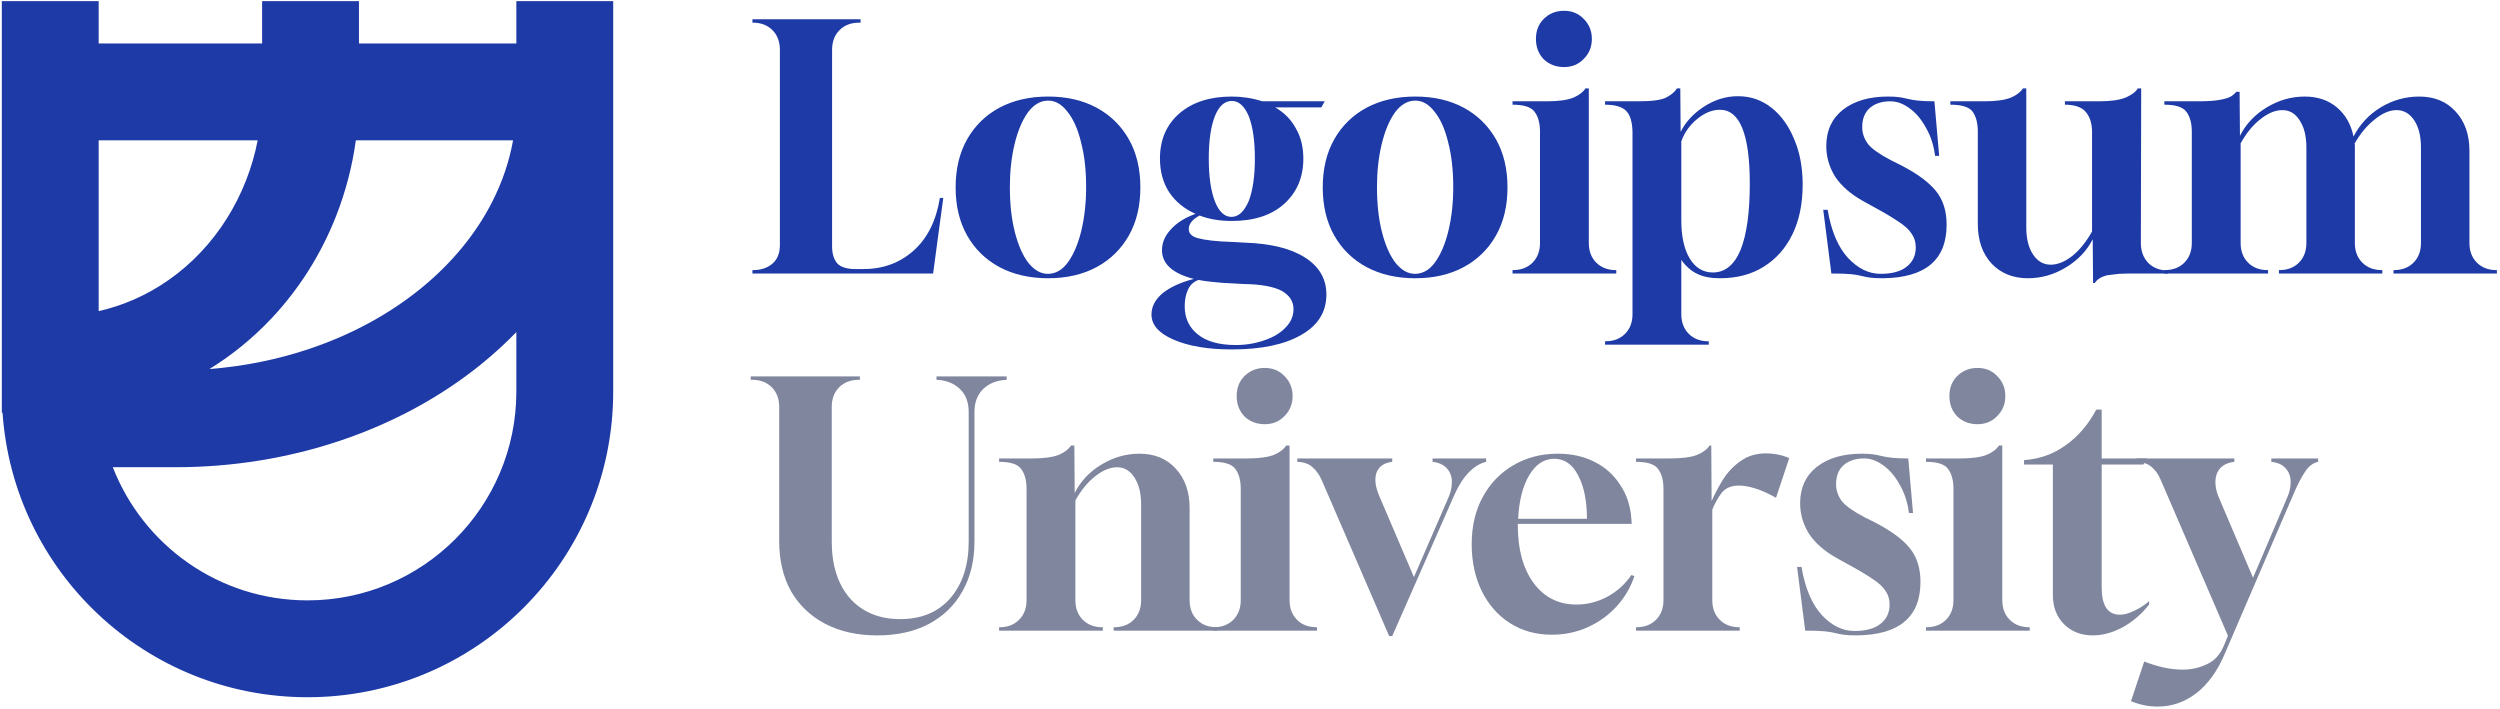
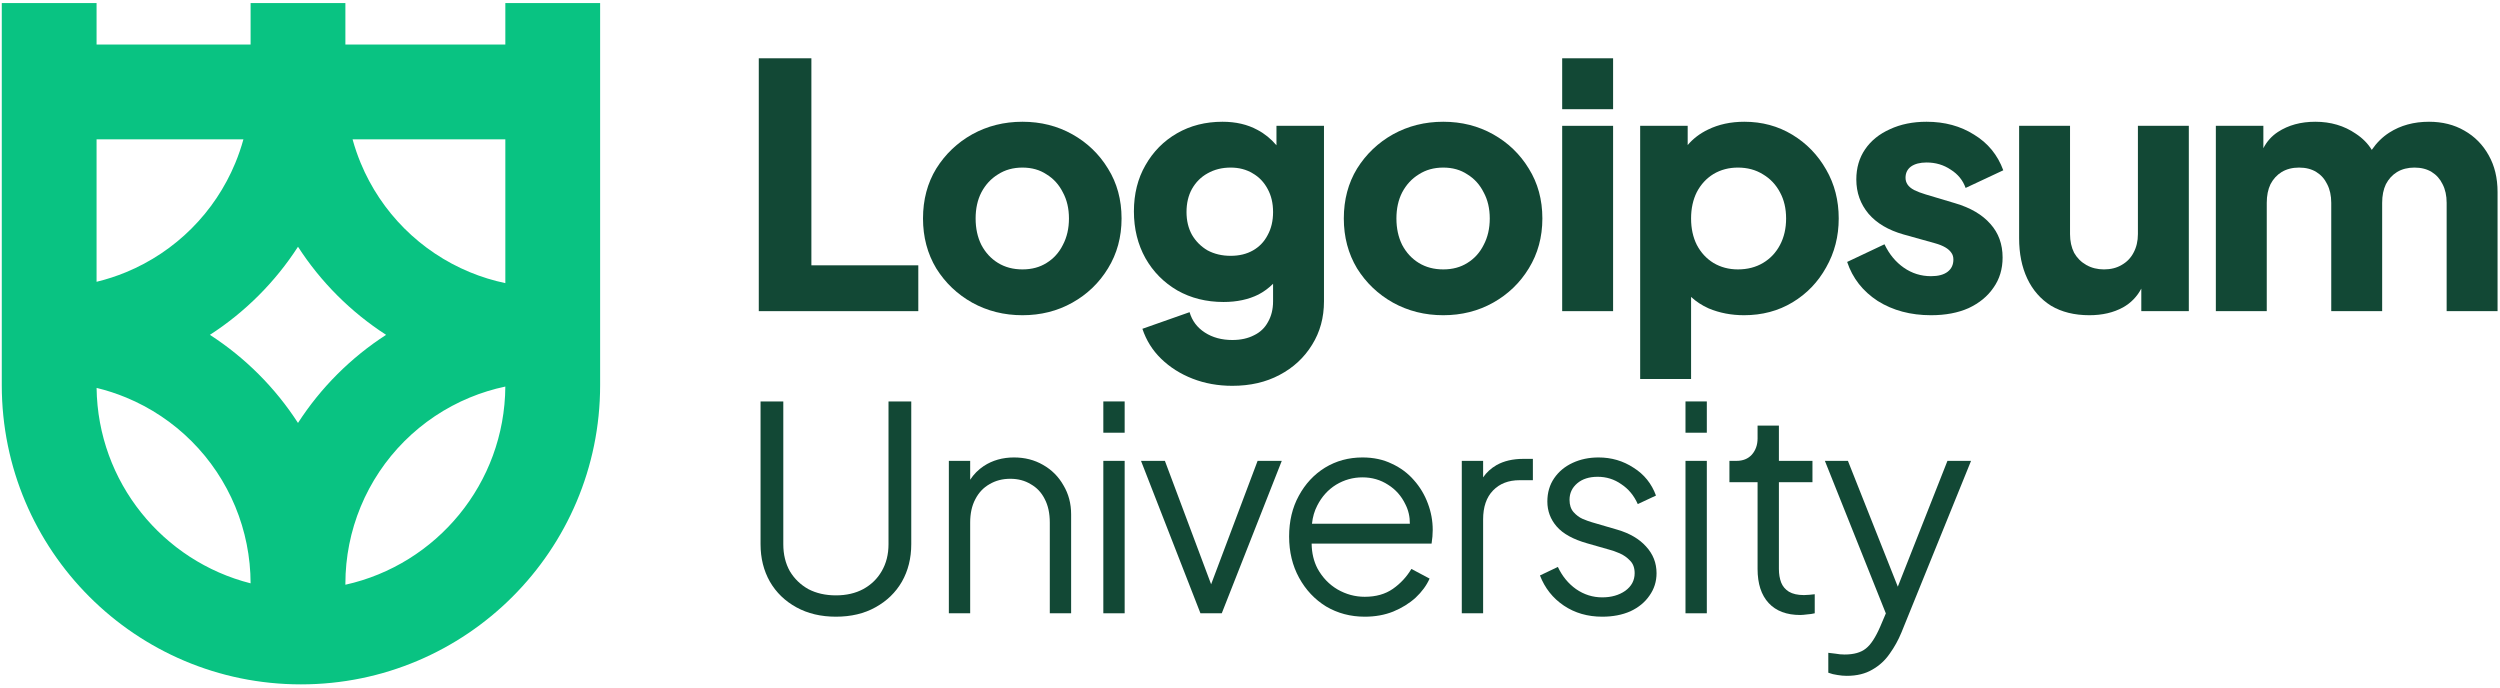
- <svg xmlns="http://www.w3.org/2000/svg" width="413" height="117" viewBox="0 0 413 117" fill="none">
-   <path d="M357.551 45.182V44.622H357.607C358.951 44.622 360.034 44.211 360.855 43.39C361.676 42.568 362.087 41.486 362.087 40.142V21.774C362.087 20.355 361.788 19.254 361.191 18.47C360.631 17.686 359.418 17.294 357.551 17.294V16.734H363.095C364.626 16.734 365.802 16.659 366.623 16.51C367.482 16.36 368.116 16.174 368.527 15.95C368.938 15.688 369.236 15.427 369.423 15.166H369.983L370.039 22.446C371.01 20.504 372.484 18.936 374.463 17.742C376.442 16.547 378.532 15.95 380.735 15.95C382.863 15.95 384.636 16.547 386.055 17.742C387.474 18.936 388.388 20.542 388.799 22.558C389.844 20.542 391.337 18.936 393.279 17.742C395.258 16.547 397.385 15.95 399.663 15.95C402.164 15.95 404.161 16.771 405.655 18.414C407.186 20.056 407.951 22.222 407.951 24.91V40.142C407.951 41.486 408.362 42.568 409.183 43.39C410.004 44.211 411.087 44.622 412.431 44.622H412.487V45.182H395.407V44.622H395.463C396.807 44.622 397.89 44.211 398.711 43.39C399.532 42.568 399.943 41.486 399.943 40.142V24.35C399.943 22.483 399.57 20.99 398.823 19.87C398.076 18.75 397.106 18.19 395.911 18.19C394.754 18.19 393.54 18.712 392.271 19.758C391.001 20.766 389.9 22.091 388.967 23.734C389.004 23.808 389.023 23.902 389.023 24.014C389.023 24.126 389.023 24.219 389.023 24.294V40.142C389.023 41.486 389.434 42.568 390.255 43.39C391.076 44.211 392.159 44.622 393.503 44.622H393.559V45.182H376.479V44.622H376.535C377.879 44.622 378.962 44.211 379.783 43.39C380.604 42.568 381.015 41.486 381.015 40.142V24.35C381.015 22.483 380.642 20.99 379.895 19.87C379.186 18.75 378.234 18.19 377.039 18.19C375.882 18.19 374.668 18.694 373.399 19.702C372.167 20.672 371.084 21.998 370.151 23.678V40.142C370.151 41.486 370.562 42.568 371.383 43.39C372.204 44.211 373.287 44.622 374.631 44.622H374.687V45.182H357.551Z" fill="#1D3AA7" />
-   <path d="M345.774 46.75L345.718 39.526C344.747 41.43 343.272 42.979 341.294 44.174C339.315 45.368 337.224 45.966 335.022 45.966C332.52 45.966 330.504 45.144 328.974 43.502C327.48 41.859 326.734 39.694 326.734 37.006V21.774C326.734 20.355 326.454 19.254 325.894 18.47C325.334 17.686 324.102 17.294 322.198 17.294V16.734H327.854C329.758 16.734 331.214 16.528 332.222 16.118C333.155 15.707 333.808 15.203 334.182 14.606H334.742V37.566C334.742 39.432 335.115 40.926 335.862 42.046C336.608 43.166 337.579 43.726 338.774 43.726C339.931 43.726 341.126 43.24 342.358 42.27C343.59 41.262 344.672 39.918 345.606 38.238V21.774C345.606 20.43 345.27 19.347 344.598 18.526C343.926 17.704 342.768 17.294 341.126 17.294V16.734H346.782C348.686 16.734 350.142 16.528 351.15 16.118C352.12 15.707 352.792 15.203 353.166 14.606H353.726L353.67 40.142C353.67 41.486 354.08 42.587 354.902 43.446C355.723 44.267 356.806 44.678 358.15 44.678V45.182H352.606C351.635 45.182 350.776 45.2 350.03 45.238C349.283 45.312 348.667 45.387 348.182 45.462C347.174 45.686 346.464 46.115 346.054 46.75H345.774Z" fill="#1D3AA7" />
-   <path d="M311.053 45.966C310.082 45.966 309.354 45.928 308.869 45.854C308.384 45.779 307.917 45.686 307.469 45.574C307.058 45.462 306.498 45.368 305.789 45.294C305.08 45.219 303.997 45.182 302.541 45.182L301.197 34.654H301.925C302.522 38.163 303.642 40.814 305.285 42.606C306.928 44.36 308.72 45.238 310.661 45.238C312.565 45.238 314.002 44.846 314.973 44.062C315.981 43.278 316.485 42.214 316.485 40.87C316.485 40.011 316.261 39.264 315.813 38.63C315.402 37.958 314.674 37.286 313.629 36.614C312.584 35.904 311.165 35.064 309.373 34.094L307.749 33.198C305.696 32.04 304.165 30.696 303.157 29.166C302.186 27.598 301.701 25.918 301.701 24.126C301.701 21.587 302.616 19.59 304.445 18.134C306.312 16.678 308.794 15.95 311.893 15.95C312.677 15.95 313.312 15.987 313.797 16.062C314.282 16.136 314.749 16.23 315.197 16.342C315.645 16.454 316.205 16.547 316.877 16.622C317.549 16.696 318.445 16.734 319.565 16.734L320.349 25.75H319.677C319.453 23.995 318.949 22.446 318.165 21.102C317.418 19.72 316.522 18.656 315.477 17.91C314.432 17.126 313.368 16.734 312.285 16.734C310.866 16.734 309.728 17.107 308.869 17.854C308.048 18.6 307.637 19.646 307.637 20.99C307.637 21.998 307.954 22.931 308.589 23.79C309.261 24.611 310.53 25.507 312.397 26.478L314.077 27.318C316.69 28.662 318.594 30.062 319.789 31.518C320.984 32.974 321.581 34.84 321.581 37.118C321.581 42.942 318.072 45.891 311.053 45.966Z" fill="#1D3AA7" />
-   <path d="M265.153 56.942V56.382H265.209C266.553 56.382 267.636 55.971 268.457 55.15C269.279 54.328 269.689 53.246 269.689 51.902V21.774C269.652 20.131 269.297 18.974 268.625 18.302C267.953 17.63 266.796 17.294 265.153 17.294V16.734H270.697C272.9 16.734 274.412 16.528 275.233 16.118C276.055 15.707 276.652 15.203 277.025 14.606H277.585L277.641 21.774C278.5 20.094 279.807 18.694 281.561 17.574C283.316 16.454 285.164 15.894 287.105 15.894C289.196 15.894 291.044 16.528 292.649 17.798C294.255 19.067 295.505 20.803 296.401 23.006C297.335 25.171 297.801 27.672 297.801 30.51C297.801 33.646 297.241 36.371 296.121 38.686C295.001 41 293.415 42.792 291.361 44.062C289.345 45.331 286.937 45.966 284.137 45.966C282.607 45.966 281.356 45.723 280.385 45.238C279.415 44.79 278.537 44.024 277.753 42.942V51.902C277.753 53.246 278.164 54.328 278.985 55.15C279.807 55.971 280.889 56.382 282.233 56.382H282.289V56.942H265.153ZM282.961 45.014C284.977 45.014 286.508 43.763 287.553 41.262C288.561 38.723 289.065 35.083 289.065 30.342C289.065 22.203 287.423 18.134 284.137 18.134C282.868 18.134 281.617 18.638 280.385 19.646C279.153 20.654 278.276 21.886 277.753 23.342V36.39C277.753 39.078 278.22 41.187 279.153 42.718C280.087 44.248 281.356 45.014 282.961 45.014Z" fill="#1D3AA7" />
-   <path d="M249.872 45.182V44.622H249.928C251.272 44.622 252.355 44.211 253.176 43.39C253.998 42.568 254.408 41.486 254.408 40.142V21.774C254.408 20.355 254.11 19.254 253.512 18.47C252.952 17.686 251.739 17.294 249.872 17.294V16.734H255.584C257.488 16.734 258.944 16.528 259.952 16.118C260.886 15.707 261.539 15.203 261.912 14.606H262.472V40.142C262.472 41.486 262.883 42.568 263.704 43.39C264.526 44.211 265.608 44.622 266.952 44.622H267.008V45.182H249.872ZM258.384 11.078C257.04 11.078 255.92 10.648 255.024 9.79C254.166 8.894 253.736 7.774 253.736 6.43C253.736 5.086 254.166 3.984 255.024 3.126C255.92 2.23 257.04 1.782 258.384 1.782C259.691 1.782 260.774 2.23 261.632 3.126C262.528 4.022 262.976 5.123 262.976 6.43C262.976 7.736 262.528 8.838 261.632 9.734C260.774 10.63 259.691 11.078 258.384 11.078Z" fill="#1D3AA7" />
-   <path d="M233.805 45.966C230.744 45.966 228.056 45.35 225.741 44.118C223.464 42.886 221.691 41.15 220.421 38.91C219.152 36.67 218.517 34.019 218.517 30.958C218.517 27.896 219.152 25.246 220.421 23.006C221.691 20.766 223.464 19.03 225.741 17.798C228.056 16.566 230.744 15.95 233.805 15.95C236.867 15.95 239.536 16.566 241.813 17.798C244.091 19.03 245.864 20.766 247.133 23.006C248.403 25.246 249.037 27.896 249.037 30.958C249.037 34.019 248.403 36.67 247.133 38.91C245.864 41.15 244.091 42.886 241.813 44.118C239.536 45.35 236.867 45.966 233.805 45.966ZM233.749 45.238C235.056 45.238 236.176 44.584 237.109 43.278C238.043 41.971 238.771 40.235 239.293 38.07C239.816 35.867 240.077 33.478 240.077 30.902C240.077 28.102 239.797 25.638 239.237 23.51C238.715 21.344 237.968 19.664 236.997 18.47C236.064 17.238 235 16.622 233.805 16.622C232.536 16.622 231.416 17.275 230.445 18.582C229.512 19.888 228.784 21.624 228.261 23.79C227.739 25.955 227.477 28.326 227.477 30.902C227.477 33.739 227.757 36.24 228.317 38.406C228.877 40.571 229.624 42.251 230.557 43.446C231.528 44.64 232.592 45.238 233.749 45.238Z" fill="#1D3AA7" />
-   <path d="M203.496 57.726C199.539 57.726 196.328 57.184 193.864 56.102C191.437 55.056 190.224 53.675 190.224 51.958C190.224 50.651 190.84 49.475 192.072 48.43C193.341 47.422 195.059 46.638 197.224 46.078C193.715 45.182 191.96 43.595 191.96 41.318C191.96 40.086 192.445 38.947 193.416 37.902C194.387 36.819 195.749 35.96 197.504 35.326C195.637 34.504 194.181 33.31 193.136 31.742C192.128 30.174 191.624 28.326 191.624 26.198C191.624 23.099 192.688 20.616 194.816 18.75C196.981 16.883 199.875 15.95 203.496 15.95C205.213 15.95 206.893 16.211 208.536 16.734H218.84L218.28 17.742H210.664C212.157 18.6 213.296 19.758 214.08 21.214C214.901 22.632 215.312 24.294 215.312 26.198C215.312 29.296 214.248 31.798 212.12 33.702C210.029 35.568 207.155 36.502 203.496 36.502C201.48 36.502 199.707 36.203 198.176 35.606C196.981 36.24 196.384 36.987 196.384 37.846C196.384 38.592 196.907 39.096 197.952 39.358C198.475 39.507 199.221 39.638 200.192 39.75C201.163 39.862 202.339 39.936 203.72 39.974L205.68 40.086C209.973 40.235 213.277 41.056 215.592 42.55C217.944 44.043 219.12 46.078 219.12 48.654C219.12 51.528 217.739 53.75 214.976 55.318C212.213 56.923 208.387 57.726 203.496 57.726ZM203.44 35.83C204.597 35.83 205.549 34.952 206.296 33.198C206.968 31.443 207.304 29.11 207.304 26.198C207.304 23.248 206.968 20.915 206.296 19.198C205.587 17.518 204.653 16.678 203.496 16.678C202.301 16.678 201.368 17.518 200.696 19.198C200.024 20.915 199.688 23.248 199.688 26.198C199.688 29.147 200.024 31.499 200.696 33.254C201.368 34.971 202.283 35.83 203.44 35.83ZM204.112 56.998C205.829 56.998 207.416 56.736 208.872 56.214C210.328 55.728 211.485 55.038 212.344 54.142C213.24 53.246 213.688 52.219 213.688 51.062C213.688 49.792 213.035 48.784 211.728 48.038C210.347 47.328 208.237 46.955 205.4 46.918L203.44 46.806C202.357 46.768 201.349 46.694 200.416 46.582C199.52 46.507 198.717 46.395 198.008 46.246C197.224 46.507 196.645 47.03 196.272 47.814C195.899 48.598 195.712 49.531 195.712 50.614C195.712 52.555 196.44 54.104 197.896 55.262C199.352 56.419 201.424 56.998 204.112 56.998Z" fill="#1D3AA7" />
-   <path d="M173.157 45.966C170.096 45.966 167.408 45.35 165.093 44.118C162.816 42.886 161.042 41.15 159.773 38.91C158.504 36.67 157.869 34.019 157.869 30.958C157.869 27.896 158.504 25.246 159.773 23.006C161.042 20.766 162.816 19.03 165.093 17.798C167.408 16.566 170.096 15.95 173.157 15.95C176.218 15.95 178.888 16.566 181.165 17.798C183.442 19.03 185.216 20.766 186.485 23.006C187.754 25.246 188.389 27.896 188.389 30.958C188.389 34.019 187.754 36.67 186.485 38.91C185.216 41.15 183.442 42.886 181.165 44.118C178.888 45.35 176.218 45.966 173.157 45.966ZM173.101 45.238C174.408 45.238 175.528 44.584 176.461 43.278C177.394 41.971 178.122 40.235 178.645 38.07C179.168 35.867 179.429 33.478 179.429 30.902C179.429 28.102 179.149 25.638 178.589 23.51C178.066 21.344 177.32 19.664 176.349 18.47C175.416 17.238 174.352 16.622 173.157 16.622C171.888 16.622 170.768 17.275 169.797 18.582C168.864 19.888 168.136 21.624 167.613 23.79C167.09 25.955 166.829 28.326 166.829 30.902C166.829 33.739 167.109 36.24 167.669 38.406C168.229 40.571 168.976 42.251 169.909 43.446C170.88 44.64 171.944 45.238 173.101 45.238Z" fill="#1D3AA7" />
-   <path d="M124.301 45.182V44.622H124.357C125.701 44.622 126.783 44.267 127.605 43.558C128.426 42.848 128.837 41.822 128.837 40.478V8.222C128.837 6.878 128.426 5.795 127.605 4.974C126.783 4.152 125.701 3.742 124.357 3.742H124.301V3.182H142.165V3.742H141.941C140.597 3.742 139.514 4.152 138.693 4.974C137.871 5.795 137.461 6.878 137.461 8.222V40.702C137.461 41.896 137.741 42.83 138.301 43.502C138.898 44.136 139.925 44.454 141.381 44.454H142.557C145.879 44.454 148.679 43.427 150.957 41.374C153.234 39.32 154.671 36.427 155.269 32.694H155.829L154.149 45.182H124.301Z" fill="#1D3AA7" />
-   <path d="M356.465 116.726C354.934 116.726 353.46 116.427 352.041 115.83L354.225 109.278C355.158 109.651 356.166 109.968 357.249 110.23C358.369 110.491 359.489 110.622 360.609 110.622C362.028 110.622 363.353 110.323 364.585 109.726C365.854 109.166 366.806 108.102 367.441 106.534L368.057 105.022L356.969 79.318C356.596 78.422 356.11 77.712 355.513 77.19C354.878 76.63 354.02 76.331 352.937 76.294V75.734H369.121V76.294C368.113 76.406 367.329 76.76 366.769 77.358C366.246 77.955 365.985 78.72 365.985 79.654C365.985 80.475 366.172 81.315 366.545 82.174L372.201 95.446L377.857 82.174C378.23 81.315 378.417 80.475 378.417 79.654C378.417 78.72 378.137 77.955 377.577 77.358C377.054 76.76 376.27 76.406 375.225 76.294V75.734H382.953V76.294C382.094 76.48 381.366 77.04 380.769 77.974C380.172 78.87 379.537 80.102 378.865 81.67L367.441 108.214C366.246 110.976 364.697 113.086 362.793 114.542C360.889 115.998 358.78 116.726 356.465 116.726Z" fill="#7F869E" />
-   <path d="M345.742 104.966C343.8 104.966 342.214 104.35 340.982 103.118C339.75 101.886 339.134 100.28 339.134 98.302V76.742H334.374V76.014C336.95 75.827 339.246 75.006 341.262 73.55C343.315 72.094 344.995 70.134 346.302 67.67H347.198V75.734H354.646L354.086 76.742H347.198V97.07C347.198 100.056 348.206 101.55 350.222 101.55C350.894 101.55 351.659 101.344 352.518 100.934C353.414 100.523 354.254 99.982 355.038 99.31V99.87C353.806 101.438 352.35 102.688 350.67 103.622C348.99 104.518 347.347 104.966 345.742 104.966Z" fill="#7F869E" />
-   <path d="M318.177 104.182V103.622H318.233C319.577 103.622 320.66 103.211 321.481 102.39C322.302 101.568 322.713 100.486 322.713 99.142V80.774C322.713 79.355 322.414 78.254 321.817 77.47C321.257 76.686 320.044 76.294 318.177 76.294V75.734H323.889C325.793 75.734 327.249 75.528 328.257 75.118C329.19 74.707 329.844 74.203 330.217 73.606H330.777V99.142C330.777 100.486 331.188 101.568 332.009 102.39C332.83 103.211 333.913 103.622 335.257 103.622H335.313V104.182H318.177ZM326.689 70.078C325.345 70.078 324.225 69.648 323.329 68.79C322.47 67.894 322.041 66.774 322.041 65.43C322.041 64.086 322.47 62.984 323.329 62.126C324.225 61.23 325.345 60.782 326.689 60.782C327.996 60.782 329.078 61.23 329.937 62.126C330.833 63.022 331.281 64.123 331.281 65.43C331.281 66.736 330.833 67.838 329.937 68.734C329.078 69.63 327.996 70.078 326.689 70.078Z" fill="#7F869E" />
-   <path d="M306.733 104.966C305.762 104.966 305.034 104.928 304.549 104.854C304.063 104.779 303.597 104.686 303.149 104.574C302.738 104.462 302.178 104.368 301.469 104.294C300.759 104.219 299.677 104.182 298.221 104.182L296.877 93.654H297.605C298.202 97.163 299.322 99.814 300.965 101.606C302.607 103.36 304.399 104.238 306.341 104.238C308.245 104.238 309.682 103.846 310.653 103.062C311.661 102.278 312.165 101.214 312.165 99.87C312.165 99.011 311.941 98.264 311.493 97.63C311.082 96.958 310.354 96.286 309.309 95.614C308.263 94.904 306.845 94.064 305.053 93.094L303.429 92.198C301.375 91.04 299.845 89.696 298.837 88.166C297.866 86.598 297.381 84.918 297.381 83.126C297.381 80.587 298.295 78.59 300.125 77.134C301.991 75.678 304.474 74.95 307.573 74.95C308.357 74.95 308.991 74.987 309.477 75.062C309.962 75.136 310.429 75.23 310.877 75.342C311.325 75.454 311.885 75.547 312.557 75.622C313.229 75.696 314.125 75.734 315.245 75.734L316.029 84.75H315.357C315.133 82.995 314.629 81.446 313.845 80.102C313.098 78.72 312.202 77.656 311.157 76.91C310.111 76.126 309.047 75.734 307.965 75.734C306.546 75.734 305.407 76.107 304.549 76.854C303.727 77.6 303.317 78.646 303.317 79.99C303.317 80.998 303.634 81.931 304.269 82.79C304.941 83.611 306.21 84.507 308.077 85.478L309.757 86.318C312.37 87.662 314.274 89.062 315.469 90.518C316.663 91.974 317.261 93.84 317.261 96.118C317.261 101.942 313.751 104.891 306.733 104.966Z" fill="#7F869E" />
-   <path d="M270.27 104.182V103.622H270.326C271.67 103.622 272.752 103.211 273.574 102.39C274.395 101.568 274.806 100.486 274.806 99.142V80.774C274.806 79.355 274.507 78.254 273.91 77.47C273.35 76.686 272.136 76.294 270.27 76.294V75.734H275.814C277.792 75.734 279.286 75.547 280.294 75.174C281.302 74.763 282.011 74.24 282.422 73.606H282.702L282.758 82.79C283.243 81.67 283.859 80.494 284.606 79.262C285.39 78.03 286.36 77.003 287.518 76.182C288.712 75.323 290.131 74.894 291.774 74.894C292.334 74.894 292.931 74.95 293.566 75.062C294.2 75.174 294.872 75.379 295.582 75.678L293.398 82.23C292.054 81.483 290.878 80.96 289.87 80.662C288.899 80.363 288.04 80.214 287.294 80.214C286.024 80.214 285.072 80.606 284.438 81.39C283.84 82.174 283.318 83.107 282.87 84.19V99.142C282.87 100.486 283.28 101.568 284.102 102.39C284.923 103.211 286.006 103.622 287.35 103.622H287.406V104.182H270.27Z" fill="#7F869E" />
-   <path d="M256.341 104.854C253.765 104.854 251.469 104.219 249.453 102.95C247.475 101.68 245.925 99.926 244.805 97.686C243.685 95.408 243.125 92.814 243.125 89.902C243.125 86.915 243.741 84.302 244.973 82.062C246.205 79.822 247.885 78.086 250.013 76.854C252.179 75.584 254.624 74.95 257.349 74.95C259.627 74.95 261.643 75.398 263.397 76.294C265.189 77.19 266.608 78.459 267.653 80.102C268.736 81.707 269.352 83.574 269.501 85.702L269.557 86.542H250.741V86.822C250.741 90.779 251.619 93.952 253.373 96.342C255.128 98.694 257.48 99.87 260.429 99.87C262.221 99.87 263.92 99.44 265.525 98.582C267.168 97.686 268.493 96.491 269.501 94.998L270.005 95.166C269.371 97.07 268.381 98.75 267.037 100.206C265.693 101.662 264.107 102.8 262.277 103.622C260.448 104.443 258.469 104.854 256.341 104.854ZM250.797 85.702H262.165C262.165 82.752 261.68 80.363 260.709 78.534C259.776 76.704 258.451 75.79 256.733 75.79C255.091 75.79 253.728 76.686 252.645 78.478C251.563 80.27 250.947 82.678 250.797 85.702Z" fill="#7F869E" />
-   <path d="M229.492 105.078L218.348 79.318C217.975 78.459 217.471 77.75 216.836 77.19C216.239 76.63 215.399 76.331 214.316 76.294V75.734H229.996V76.294C228.689 76.443 227.831 77.022 227.42 78.03C227.047 79.038 227.177 80.307 227.812 81.838L233.58 95.334L239.292 82.174C239.665 81.315 239.852 80.475 239.852 79.654C239.852 78.72 239.572 77.955 239.012 77.358C238.452 76.76 237.668 76.406 236.66 76.294V75.734H245.508V76.294C244.537 76.518 243.604 77.078 242.708 77.974C241.812 78.87 241.009 80.102 240.3 81.67L229.996 105.078H229.492Z" fill="#7F869E" />
-   <path d="M200.435 104.182V103.622H200.491C201.835 103.622 202.918 103.211 203.739 102.39C204.56 101.568 204.971 100.486 204.971 99.142V80.774C204.971 79.355 204.672 78.254 204.075 77.47C203.515 76.686 202.302 76.294 200.435 76.294V75.734H206.147C208.051 75.734 209.507 75.528 210.515 75.118C211.448 74.707 212.102 74.203 212.475 73.606H213.035V99.142C213.035 100.486 213.446 101.568 214.267 102.39C215.088 103.211 216.171 103.622 217.515 103.622H217.571V104.182H200.435ZM208.947 70.078C207.603 70.078 206.483 69.648 205.587 68.79C204.728 67.894 204.299 66.774 204.299 65.43C204.299 64.086 204.728 62.984 205.587 62.126C206.483 61.23 207.603 60.782 208.947 60.782C210.254 60.782 211.336 61.23 212.195 62.126C213.091 63.022 213.539 64.123 213.539 65.43C213.539 66.736 213.091 67.838 212.195 68.734C211.336 69.63 210.254 70.078 208.947 70.078Z" fill="#7F869E" />
-   <path d="M165.051 104.182V103.622H165.107C166.451 103.622 167.533 103.211 168.355 102.39C169.176 101.568 169.587 100.486 169.587 99.142V80.774C169.587 79.355 169.288 78.254 168.691 77.47C168.131 76.686 166.917 76.294 165.051 76.294V75.734H170.595C172.499 75.734 173.955 75.528 174.963 75.118C175.896 74.707 176.549 74.203 176.923 73.606H177.483L177.539 81.446C178.509 79.504 179.984 77.936 181.963 76.742C183.941 75.547 186.032 74.95 188.235 74.95C190.736 74.95 192.733 75.771 194.227 77.414C195.757 79.056 196.523 81.222 196.523 83.91V99.142C196.523 100.486 196.933 101.568 197.755 102.39C198.576 103.211 199.659 103.622 201.003 103.622H201.059V104.182H183.979V103.622H184.035C185.379 103.622 186.461 103.211 187.283 102.39C188.104 101.568 188.515 100.486 188.515 99.142V83.35C188.515 81.483 188.141 79.99 187.395 78.87C186.685 77.75 185.733 77.19 184.539 77.19C183.381 77.19 182.168 77.694 180.899 78.702C179.667 79.672 178.584 80.998 177.651 82.678V99.142C177.651 100.486 178.061 101.568 178.883 102.39C179.704 103.211 180.787 103.622 182.131 103.622H182.187V104.182H165.051Z" fill="#7F869E" />
-   <path d="M144.909 104.966C141.623 104.966 138.767 104.331 136.341 103.062C133.914 101.792 132.029 100 130.685 97.686C129.378 95.334 128.725 92.59 128.725 89.454V67.222C128.725 65.878 128.314 64.795 127.493 63.974C126.671 63.152 125.589 62.742 124.245 62.742H124.021V62.182H142.053V62.742H141.885C140.541 62.742 139.458 63.152 138.637 63.974C137.815 64.795 137.405 65.878 137.405 67.222V89.454C137.405 93.411 138.413 96.547 140.429 98.862C142.482 101.139 145.245 102.278 148.717 102.278C152.226 102.278 154.989 101.12 157.005 98.806C159.021 96.454 160.029 93.336 160.029 89.454V68.062C160.029 66.456 159.543 65.187 158.573 64.254C157.602 63.32 156.314 62.816 154.709 62.742V62.182H166.301V62.742C164.695 62.816 163.407 63.32 162.437 64.254C161.466 65.187 160.981 66.456 160.981 68.062V89.454C160.981 92.59 160.327 95.315 159.021 97.63C157.751 99.944 155.903 101.755 153.477 103.062C151.087 104.331 148.231 104.966 144.909 104.966Z" fill="#7F869E" />
-   <path fill-rule="evenodd" clip-rule="evenodd" d="M85.301 7.182V0.182H101.301V64.682C101.301 92.572 78.691 115.182 50.801 115.182C24.087 115.182 2.218 94.439 0.42 68.182H0.301V0.182H16.301V7.182L43.301 7.182V0.182H59.301V7.182L85.301 7.182ZM85.301 64.682V54.865C83.501 56.72 81.572 58.482 79.525 60.142C72.767 65.621 64.829 69.901 56.194 72.801C47.559 75.701 38.344 77.182 29.066 77.182H18.635C23.642 90.056 36.156 99.182 50.801 99.182C69.855 99.182 85.301 83.735 85.301 64.682ZM44.818 52.632C41.77 55.863 38.334 58.665 34.598 60.966C40.281 60.523 45.845 59.398 51.1 57.633C58.053 55.299 64.277 51.907 69.448 47.714C74.618 43.522 78.608 38.637 81.287 33.392C82.979 30.081 84.136 26.652 84.758 23.182H58.786C58.2 27.436 57.118 31.611 55.555 35.61C53.078 41.948 49.437 47.736 44.818 52.632ZM16.301 51.398V23.182H42.572C42.129 25.44 41.487 27.652 40.652 29.787C38.908 34.252 36.361 38.28 33.18 41.652C30 45.023 26.25 47.671 22.157 49.468C20.256 50.302 18.296 50.947 16.301 51.398Z" fill="#1D3AA7" />
+ <svg xmlns="http://www.w3.org/2000/svg" width="422" height="116" viewBox="0 0 422 116" fill="none">
+   <path fill-rule="evenodd" clip-rule="evenodd" d="M16.301 7.522V0.522H0.301V65.022C0.301 92.912 22.91 115.522 50.801 115.522C78.691 115.522 101.301 92.912 101.301 65.022V0.522H85.301V7.522H58.301V0.522H42.301V7.522H16.301ZM42.301 98.467C27.498 94.716 16.51 81.397 16.304 65.477C18.009 65.89 19.684 66.435 21.312 67.11C25.437 68.818 29.185 71.323 32.342 74.48C35.5 77.637 38.004 81.385 39.713 85.51C41.414 89.618 42.294 94.02 42.301 98.467ZM43.656 63.166C46.162 65.672 48.388 68.43 50.301 71.392C52.214 68.43 54.44 65.672 56.945 63.166C59.451 60.661 62.209 58.435 65.171 56.522C62.209 54.608 59.451 52.382 56.945 49.877C54.44 47.371 52.214 44.613 50.301 41.651C48.388 44.613 46.162 47.371 43.656 49.877C41.151 52.382 38.392 54.608 35.43 56.522C38.392 58.435 41.151 60.661 43.656 63.166ZM85.3 65.25C85.194 81.627 73.677 95.296 58.301 98.704V98.522C58.301 94.057 59.18 89.635 60.889 85.51C62.597 81.385 65.102 77.637 68.259 74.48C71.416 71.323 75.165 68.818 79.29 67.11C81.236 66.303 83.248 65.682 85.3 65.25ZM41.088 23.522C40.714 24.883 40.255 26.223 39.713 27.533C38.004 31.658 35.5 35.406 32.342 38.563C29.185 41.72 25.437 44.225 21.312 45.934C19.683 46.608 18.007 47.154 16.301 47.567V23.522H41.088ZM85.301 47.793V23.522H59.514C59.887 24.883 60.346 26.223 60.889 27.533C62.597 31.658 65.102 35.406 68.259 38.563C71.416 41.72 75.165 44.225 79.29 45.934C81.236 46.74 83.249 47.361 85.301 47.793Z" fill="#09C382" />
+   <path d="M128.082 9.839V52.522H155.009V44.787H136.962V9.839H128.082Z" fill="#124835" />
+   <path d="M263.696 21.24V52.522H272.29V21.24H263.696Z" fill="#124835" />
+   <path d="M263.696 9.839V18.433H272.29V9.839H263.696Z" fill="#124835" />
+   <path fill-rule="evenodd" clip-rule="evenodd" d="M276.86 63.98V21.24H284.881V24.485C285.807 23.395 286.953 22.523 288.318 21.87C290.113 20.992 292.157 20.552 294.448 20.552C297.428 20.552 300.12 21.278 302.527 22.73C304.933 24.181 306.843 26.148 308.256 28.631C309.669 31.075 310.376 33.825 310.376 36.881C310.376 39.898 309.669 42.648 308.256 45.131C306.881 47.614 304.99 49.581 302.584 51.032C300.178 52.483 297.447 53.209 294.391 53.209C292.252 53.209 290.266 52.827 288.433 52.063C287.304 51.559 286.311 50.911 285.454 50.119V63.98H276.86ZM293.36 45.475C294.964 45.475 296.377 45.112 297.6 44.386C298.822 43.66 299.777 42.648 300.464 41.35C301.152 40.051 301.495 38.561 301.495 36.881C301.495 35.2 301.152 33.73 300.464 32.469C299.777 31.171 298.822 30.159 297.6 29.433C296.377 28.669 294.964 28.287 293.36 28.287C291.832 28.287 290.457 28.65 289.235 29.375C288.051 30.101 287.115 31.113 286.428 32.412C285.778 33.711 285.454 35.2 285.454 36.881C285.454 38.561 285.778 40.051 286.428 41.35C287.115 42.648 288.051 43.66 289.235 44.386C290.457 45.112 291.832 45.475 293.36 45.475Z" fill="#124835" />
+   <path d="M316.956 50.803C319.515 52.407 322.513 53.209 325.951 53.209C328.395 53.209 330.515 52.808 332.31 52.006C334.105 51.166 335.499 50.02 336.493 48.569C337.524 47.117 338.039 45.417 338.039 43.469C338.039 41.216 337.352 39.325 335.977 37.797C334.602 36.231 332.616 35.067 330.019 34.303L325.034 32.813C324.27 32.584 323.621 32.336 323.086 32.068C322.59 31.801 322.227 31.495 321.998 31.152C321.768 30.808 321.654 30.426 321.654 30.006C321.654 29.204 321.959 28.573 322.57 28.115C323.22 27.657 324.098 27.428 325.206 27.428C326.734 27.428 328.09 27.829 329.274 28.631C330.496 29.395 331.336 30.426 331.795 31.724L338.154 28.745C337.199 26.148 335.557 24.143 333.227 22.73C330.935 21.278 328.262 20.552 325.206 20.552C322.876 20.552 320.814 20.973 319.018 21.813C317.223 22.615 315.829 23.742 314.836 25.193C313.843 26.645 313.346 28.344 313.346 30.292C313.346 32.508 314.034 34.436 315.409 36.079C316.784 37.683 318.751 38.848 321.31 39.574L326.638 41.063C327.326 41.254 327.899 41.483 328.357 41.751C328.815 42.018 329.159 42.324 329.388 42.667C329.617 42.973 329.732 43.355 329.732 43.813C329.732 44.692 329.407 45.379 328.758 45.876C328.109 46.372 327.173 46.62 325.951 46.62C324.27 46.62 322.742 46.143 321.367 45.188C319.992 44.233 318.904 42.916 318.102 41.235L311.8 44.214C312.716 46.964 314.435 49.16 316.956 50.803Z" fill="#124835" />
+   <path d="M374.035 52.522V21.24H382.056V25.019C382.643 23.875 383.464 22.96 384.52 22.271C386.277 21.125 388.377 20.552 390.822 20.552C393.419 20.552 395.692 21.221 397.64 22.558C398.798 23.315 399.703 24.229 400.355 25.298C401.183 24.088 402.169 23.117 403.312 22.386C405.221 21.164 407.456 20.552 410.015 20.552C412.268 20.552 414.254 21.049 415.973 22.042C417.73 23.035 419.105 24.429 420.098 26.224C421.091 27.981 421.588 30.044 421.588 32.412V52.522H412.994V34.245C412.994 33.023 412.765 31.973 412.307 31.094C411.886 30.216 411.275 29.528 410.473 29.032C409.671 28.535 408.697 28.287 407.551 28.287C406.444 28.287 405.47 28.535 404.629 29.032C403.827 29.528 403.197 30.216 402.739 31.094C402.319 31.973 402.108 33.023 402.108 34.245V52.522H393.515V34.245C393.515 33.023 393.285 31.973 392.827 31.094C392.407 30.216 391.796 29.528 390.994 29.032C390.192 28.535 389.218 28.287 388.072 28.287C386.964 28.287 385.99 28.535 385.15 29.032C384.348 29.528 383.718 30.216 383.259 31.094C382.839 31.973 382.629 33.023 382.629 34.245V52.522H374.035Z" fill="#124835" />
+   <path d="M352.686 53.209C350.165 53.209 348.007 52.674 346.212 51.605C344.455 50.497 343.118 48.969 342.202 47.022C341.285 45.074 340.827 42.801 340.827 40.204V21.24H349.421V39.516C349.421 40.7 349.65 41.751 350.108 42.667C350.605 43.546 351.292 44.233 352.171 44.73C353.049 45.226 354.042 45.475 355.15 45.475C356.296 45.475 357.289 45.226 358.129 44.73C359.007 44.233 359.676 43.546 360.134 42.667C360.631 41.751 360.879 40.7 360.879 39.516V21.24H369.473V52.522H361.452V48.715C360.723 50.088 359.691 51.147 358.358 51.891C356.754 52.77 354.863 53.209 352.686 53.209Z" fill="#124835" />
+   <path fill-rule="evenodd" clip-rule="evenodd" d="M243.622 53.209C240.529 53.209 237.702 52.503 235.143 51.089C232.622 49.676 230.598 47.747 229.07 45.303C227.581 42.82 226.836 40.013 226.836 36.881C226.836 33.711 227.581 30.903 229.07 28.459C230.598 26.014 232.622 24.085 235.143 22.672C237.702 21.259 240.529 20.552 243.622 20.552C246.716 20.552 249.524 21.259 252.044 22.672C254.565 24.085 256.571 26.014 258.06 28.459C259.588 30.903 260.352 33.711 260.352 36.881C260.352 40.013 259.588 42.82 258.06 45.303C256.571 47.747 254.565 49.676 252.044 51.089C249.524 52.503 246.716 53.209 243.622 53.209ZM243.622 45.475C245.188 45.475 246.544 45.112 247.69 44.386C248.874 43.66 249.791 42.648 250.44 41.35C251.128 40.051 251.472 38.561 251.472 36.881C251.472 35.2 251.128 33.73 250.44 32.469C249.791 31.171 248.874 30.159 247.69 29.433C246.544 28.669 245.188 28.287 243.622 28.287C242.056 28.287 240.681 28.669 239.497 29.433C238.313 30.159 237.378 31.171 236.69 32.469C236.041 33.73 235.716 35.2 235.716 36.881C235.716 38.561 236.041 40.051 236.69 41.35C237.378 42.648 238.313 43.66 239.497 44.386C240.681 45.112 242.056 45.475 243.622 45.475Z" fill="#124835" />
+   <path fill-rule="evenodd" clip-rule="evenodd" d="M201.316 63.923C203.378 64.725 205.613 65.126 208.019 65.126C211.036 65.126 213.691 64.515 215.982 63.293C218.312 62.07 220.146 60.371 221.483 58.194C222.819 56.055 223.488 53.61 223.488 50.86V21.24H215.467V24.526C214.523 23.418 213.453 22.552 212.258 21.927C210.578 21.011 208.611 20.552 206.357 20.552C203.493 20.552 200.934 21.202 198.68 22.5C196.427 23.799 194.651 25.594 193.352 27.886C192.053 30.139 191.404 32.737 191.404 35.678C191.404 38.619 192.053 41.254 193.352 43.584C194.651 45.876 196.446 47.69 198.737 49.027C201.029 50.325 203.626 50.975 206.529 50.975C208.783 50.975 210.75 50.555 212.43 49.714C213.341 49.238 214.162 48.633 214.894 47.899V50.86C214.894 52.197 214.607 53.362 214.035 54.355C213.5 55.348 212.717 56.093 211.686 56.589C210.654 57.124 209.432 57.392 208.019 57.392C206.224 57.392 204.677 56.971 203.378 56.131C202.079 55.291 201.22 54.145 200.8 52.694L192.836 55.501C193.486 57.449 194.536 59.129 195.987 60.543C197.477 61.994 199.253 63.121 201.316 63.923ZM211.514 42.266C210.444 42.877 209.184 43.183 207.732 43.183C206.281 43.183 204.982 42.877 203.836 42.266C202.729 41.617 201.85 40.739 201.201 39.631C200.59 38.523 200.284 37.244 200.284 35.792C200.284 34.303 200.59 33.004 201.201 31.896C201.85 30.75 202.729 29.872 203.836 29.261C204.982 28.612 206.281 28.287 207.732 28.287C209.146 28.287 210.387 28.612 211.456 29.261C212.526 29.872 213.366 30.75 213.977 31.896C214.588 33.004 214.894 34.303 214.894 35.792C214.894 37.282 214.588 38.581 213.977 39.688C213.404 40.796 212.583 41.655 211.514 42.266Z" fill="#124835" />
+   <path fill-rule="evenodd" clip-rule="evenodd" d="M172.591 53.209C169.497 53.209 166.671 52.503 164.112 51.089C161.591 49.676 159.567 47.747 158.039 45.303C156.549 42.82 155.804 40.013 155.804 36.881C155.804 33.711 156.549 30.903 158.039 28.459C159.567 26.014 161.591 24.085 164.112 22.672C166.671 21.259 169.497 20.552 172.591 20.552C175.685 20.552 178.492 21.259 181.013 22.672C183.534 24.085 185.539 26.014 187.029 28.459C188.557 30.903 189.32 33.711 189.32 36.881C189.32 40.013 188.557 42.82 187.029 45.303C185.539 47.747 183.534 49.676 181.013 51.089C178.492 52.503 175.685 53.209 172.591 53.209ZM172.591 45.475C174.157 45.475 175.513 45.112 176.659 44.386C177.843 43.66 178.76 42.648 179.409 41.35C180.096 40.051 180.44 38.561 180.44 36.881C180.44 35.2 180.096 33.73 179.409 32.469C178.76 31.171 177.843 30.159 176.659 29.433C175.513 28.669 174.157 28.287 172.591 28.287C171.025 28.287 169.65 28.669 168.466 29.433C167.282 30.159 166.346 31.171 165.659 32.469C165.009 33.73 164.685 35.2 164.685 36.881C164.685 38.561 165.009 40.051 165.659 41.35C166.346 42.648 167.282 43.66 168.466 44.386C169.65 45.112 171.025 45.475 172.591 45.475Z" fill="#124835" />
+   <path d="M134.429 102.514C136.349 103.57 138.573 104.098 141.101 104.098C143.661 104.098 145.885 103.57 147.773 102.514C149.693 101.458 151.181 100.018 152.237 98.194C153.293 96.338 153.821 94.226 153.821 91.858V67.762H149.981V91.858C149.981 93.586 149.597 95.106 148.829 96.418C148.093 97.698 147.053 98.706 145.709 99.442C144.397 100.146 142.861 100.498 141.101 100.498C139.341 100.498 137.789 100.146 136.445 99.442C135.133 98.706 134.093 97.698 133.325 96.418C132.589 95.106 132.221 93.586 132.221 91.858V67.762H128.381V91.858C128.381 94.226 128.909 96.338 129.965 98.194C131.021 100.018 132.509 101.458 134.429 102.514Z" fill="#124835" />
+   <path d="M186.242 77.794V103.522H189.842V77.794H186.242Z" fill="#124835" />
+   <path d="M186.242 67.762V73.042H189.842V67.762H186.242Z" fill="#124835" />
+   <path d="M284.511 103.522V77.794H288.111V103.522H284.511Z" fill="#124835" />
+   <path d="M284.511 73.042V67.762H288.111V73.042H284.511Z" fill="#124835" />
+   <path d="M298.551 101.794C299.799 103.138 301.575 103.81 303.879 103.81C304.167 103.81 304.551 103.778 305.031 103.714C305.511 103.682 305.943 103.618 306.327 103.522V100.306C306.071 100.338 305.767 100.37 305.415 100.402C305.063 100.434 304.759 100.45 304.503 100.45C303.447 100.45 302.599 100.258 301.959 99.874C301.351 99.49 300.919 98.978 300.663 98.338C300.407 97.666 300.279 96.898 300.279 96.034V81.394H305.943V77.794H300.279V71.842H296.679V74.002C296.679 75.09 296.359 76.002 295.719 76.738C295.079 77.442 294.215 77.794 293.127 77.794H291.927V81.394H296.679V96.034C296.679 98.53 297.303 100.45 298.551 101.794Z" fill="#124835" />
+   <path d="M310.153 113.938C310.697 114.034 311.225 114.082 311.737 114.082C313.433 114.082 314.873 113.73 316.057 113.026C317.241 112.354 318.217 111.458 318.985 110.338C319.785 109.218 320.441 108.034 320.953 106.786L332.713 77.794H328.729L320.351 99.031L311.929 77.794H308.041L318.331 103.541L317.401 105.73C316.601 107.586 315.785 108.834 314.953 109.474C314.121 110.146 312.921 110.482 311.353 110.482C310.841 110.482 310.329 110.434 309.817 110.338C309.337 110.274 308.937 110.226 308.617 110.194V113.554C309.129 113.746 309.641 113.874 310.153 113.938Z" fill="#124835" />
+   <path d="M263.977 102.226C265.833 103.474 267.993 104.098 270.457 104.098C272.249 104.098 273.833 103.794 275.209 103.186C276.585 102.546 277.657 101.666 278.425 100.546C279.225 99.426 279.625 98.162 279.625 96.754C279.625 95.026 279.033 93.522 277.849 92.242C276.697 90.962 275.081 90.018 273.001 89.41L268.729 88.162C268.281 88.034 267.753 87.842 267.145 87.586C266.569 87.33 266.057 86.946 265.609 86.434C265.161 85.922 264.937 85.234 264.937 84.37C264.937 83.25 265.369 82.322 266.233 81.586C267.097 80.85 268.249 80.482 269.689 80.482C271.161 80.482 272.489 80.898 273.673 81.73C274.889 82.53 275.817 83.65 276.457 85.09L279.529 83.65C278.793 81.634 277.529 80.066 275.737 78.946C273.977 77.794 272.009 77.218 269.833 77.218C268.233 77.218 266.777 77.522 265.465 78.13C264.153 78.738 263.113 79.602 262.345 80.722C261.577 81.842 261.193 83.154 261.193 84.658C261.193 86.258 261.721 87.666 262.777 88.882C263.833 90.098 265.545 91.042 267.913 91.714L271.609 92.77C272.121 92.898 272.713 93.106 273.385 93.394C274.057 93.682 274.649 94.098 275.161 94.642C275.673 95.154 275.929 95.858 275.929 96.754C275.929 97.97 275.401 98.962 274.345 99.73C273.289 100.466 271.993 100.834 270.457 100.834C268.857 100.834 267.385 100.37 266.041 99.442C264.729 98.514 263.705 97.266 262.969 95.698L259.945 97.138C260.777 99.282 262.121 100.978 263.977 102.226Z" fill="#124835" />
+   <path d="M246.75 103.522V77.794H250.35V80.577C250.924 79.74 251.676 79.052 252.606 78.514C253.854 77.81 255.358 77.458 257.118 77.458H258.75V81.058H256.494C254.638 81.058 253.15 81.634 252.03 82.786C250.91 83.938 250.35 85.57 250.35 87.682V103.522H246.75Z" fill="#124835" />
+   <path fill-rule="evenodd" clip-rule="evenodd" d="M223.843 102.37C225.795 103.522 227.971 104.098 230.371 104.098C232.131 104.098 233.731 103.81 235.171 103.234C236.643 102.626 237.907 101.842 238.963 100.882C240.019 99.89 240.803 98.818 241.315 97.666L238.243 96.034C237.443 97.378 236.403 98.498 235.123 99.394C233.843 100.29 232.259 100.738 230.371 100.738C228.739 100.738 227.203 100.322 225.763 99.49C224.355 98.658 223.235 97.49 222.403 95.986C221.756 94.745 221.423 93.337 221.404 91.762H241.651C241.715 91.346 241.763 90.946 241.795 90.562C241.827 90.146 241.843 89.778 241.843 89.458C241.843 87.922 241.571 86.434 241.027 84.994C240.483 83.522 239.699 82.21 238.675 81.058C237.651 79.874 236.403 78.946 234.931 78.274C233.491 77.57 231.843 77.218 229.987 77.218C227.651 77.218 225.539 77.794 223.651 78.946C221.795 80.098 220.323 81.682 219.235 83.698C218.147 85.682 217.603 87.97 217.603 90.562C217.603 93.154 218.163 95.474 219.283 97.522C220.403 99.57 221.923 101.186 223.843 102.37ZM237.984 88.402H221.461C221.58 87.267 221.878 86.243 222.355 85.33C223.123 83.826 224.179 82.658 225.523 81.826C226.899 80.994 228.387 80.578 229.987 80.578C231.587 80.578 233.027 80.994 234.307 81.826C235.587 82.626 236.563 83.73 237.235 85.138C237.741 86.126 237.99 87.215 237.984 88.402Z" fill="#124835" />
+   <path d="M202.635 103.522L192.603 77.794H196.635L204.437 98.628L212.283 77.794H216.363L206.235 103.522H202.635Z" fill="#124835" />
+   <path d="M160.166 103.522V77.794H163.766V80.98C164.365 80.057 165.133 79.283 166.07 78.658C167.542 77.698 169.238 77.218 171.158 77.218C172.982 77.218 174.614 77.634 176.054 78.466C177.526 79.298 178.678 80.45 179.51 81.922C180.374 83.362 180.806 84.994 180.806 86.818V103.522H177.206V88.21C177.206 86.642 176.918 85.314 176.342 84.226C175.798 83.138 175.014 82.306 173.99 81.73C172.998 81.122 171.846 80.818 170.534 80.818C169.222 80.818 168.054 81.122 167.03 81.73C166.006 82.306 165.206 83.154 164.63 84.274C164.054 85.362 163.766 86.674 163.766 88.21V103.522H160.166Z" fill="#124835" />
</svg>
